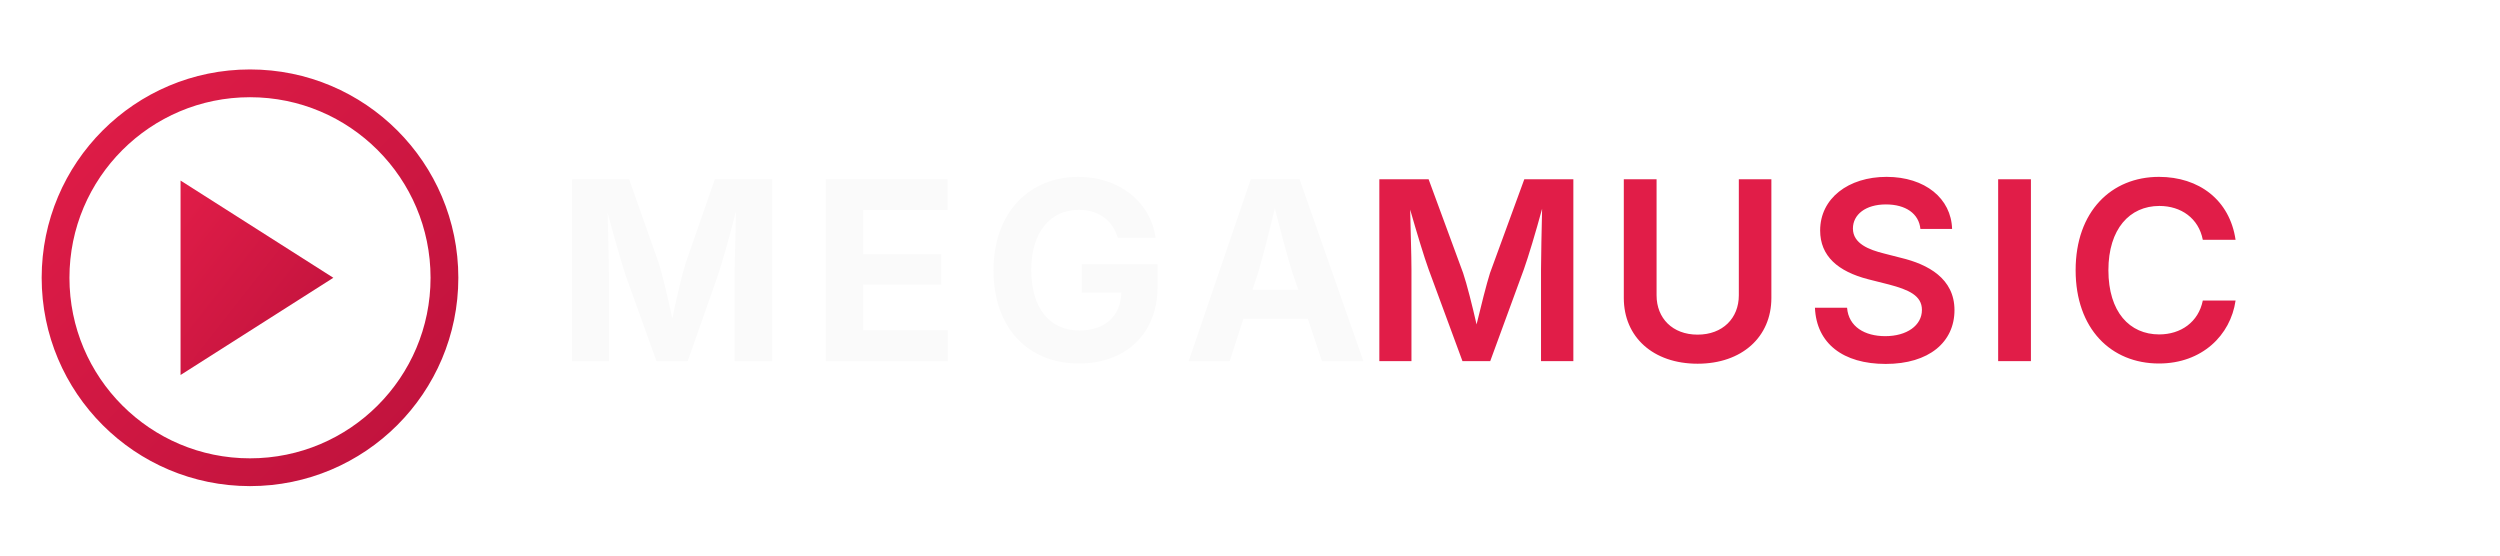
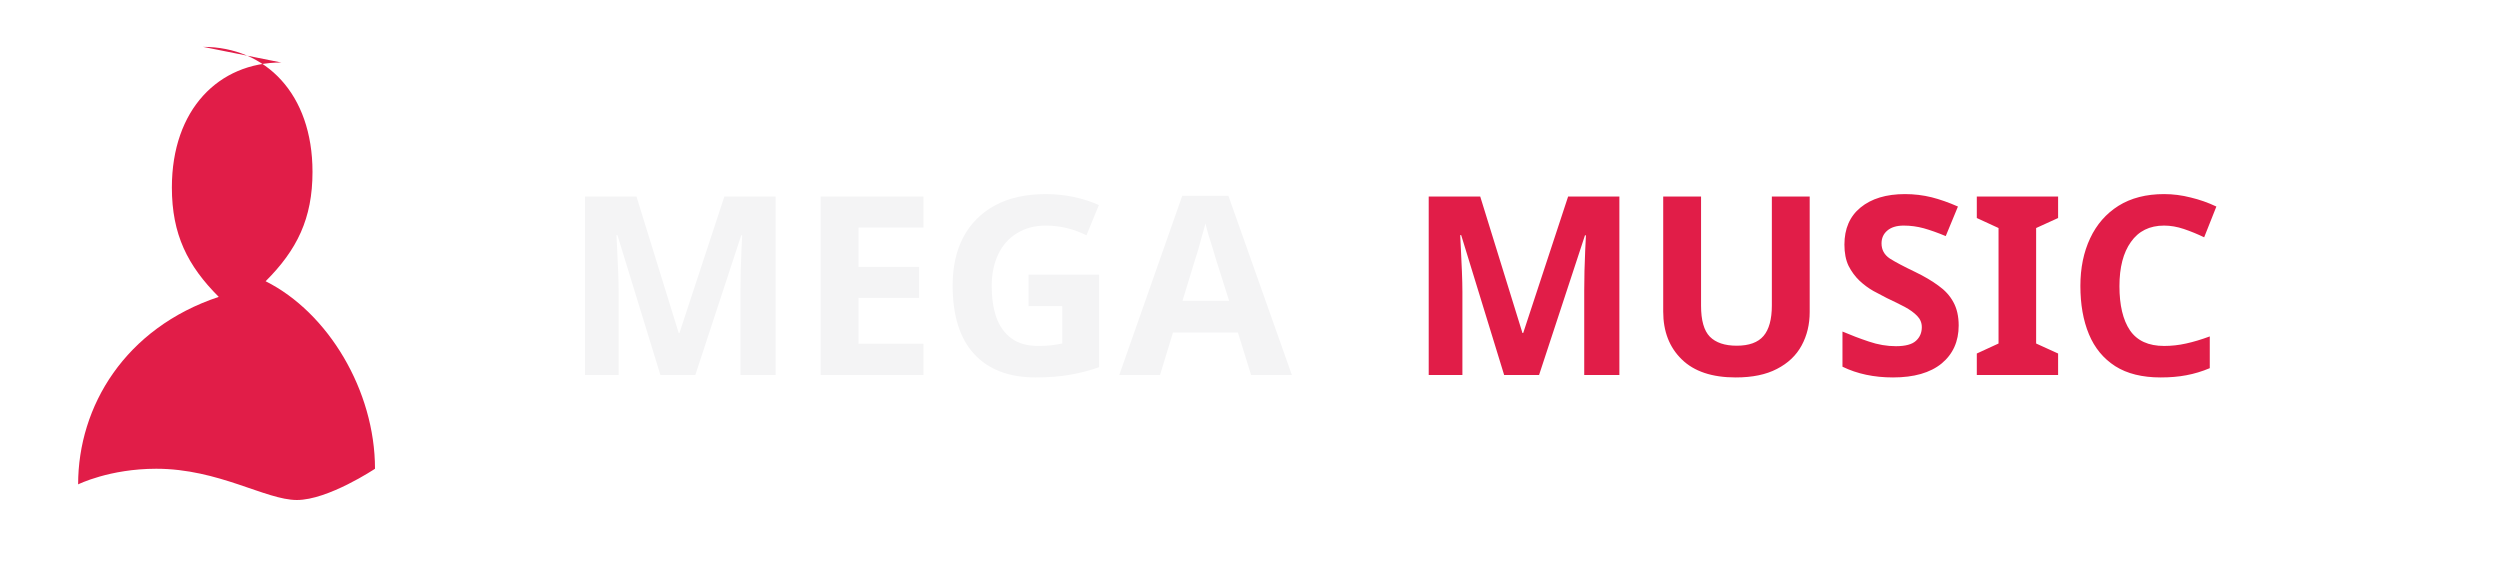
- <svg xmlns="http://www.w3.org/2000/svg" viewBox="0 0 180 40" fill="none">
-   <defs>
-     <linearGradient id="logoGrad" x1="0%" y1="0%" x2="100%" y2="100%">
-       <stop offset="0%" stop-color="#e11d48" />
-       <stop offset="100%" stop-color="#be123c" />
-     </linearGradient>
-   </defs>
-   <circle cx="18" cy="20" r="14" stroke="url(#logoGrad)" stroke-width="2" fill="none" />
-   <path d="M13 13v14l11-7-11-7z" fill="url(#logoGrad)" />
-   <text x="40" y="26" font-family="Inter, system-ui, sans-serif" font-size="18" font-weight="700" letter-spacing="1.5" fill="#fafafa">MEGA</text>
-   <text x="98" y="26" font-family="Inter, system-ui, sans-serif" font-size="18" font-weight="600" letter-spacing="1" fill="#e11d48">MUSIC</text>
+ <svg xmlns="http://www.w3.org/2000/svg" viewBox="0 0 160 36" fill="none">
+   <path d="M18 4c-4 0-7 3-7 8 0 3 1 5 3 7C8 21 5 26 5 31c0 0 2-1 5-1 4 0 7 2 9 2s5-2 5-2c0-5-3-10-7-12 2-2 3-4 3-7 0-5-3-8-7-8z" fill="#e11d48" />
+   <text x="36" y="24" font-family="system-ui,sans-serif" font-size="16" font-weight="700" fill="#f4f4f5">MEGA</text>
+   <text x="90" y="24" font-family="system-ui,sans-serif" font-size="16" font-weight="600" fill="#e11d48">MUSIC</text>
</svg>
